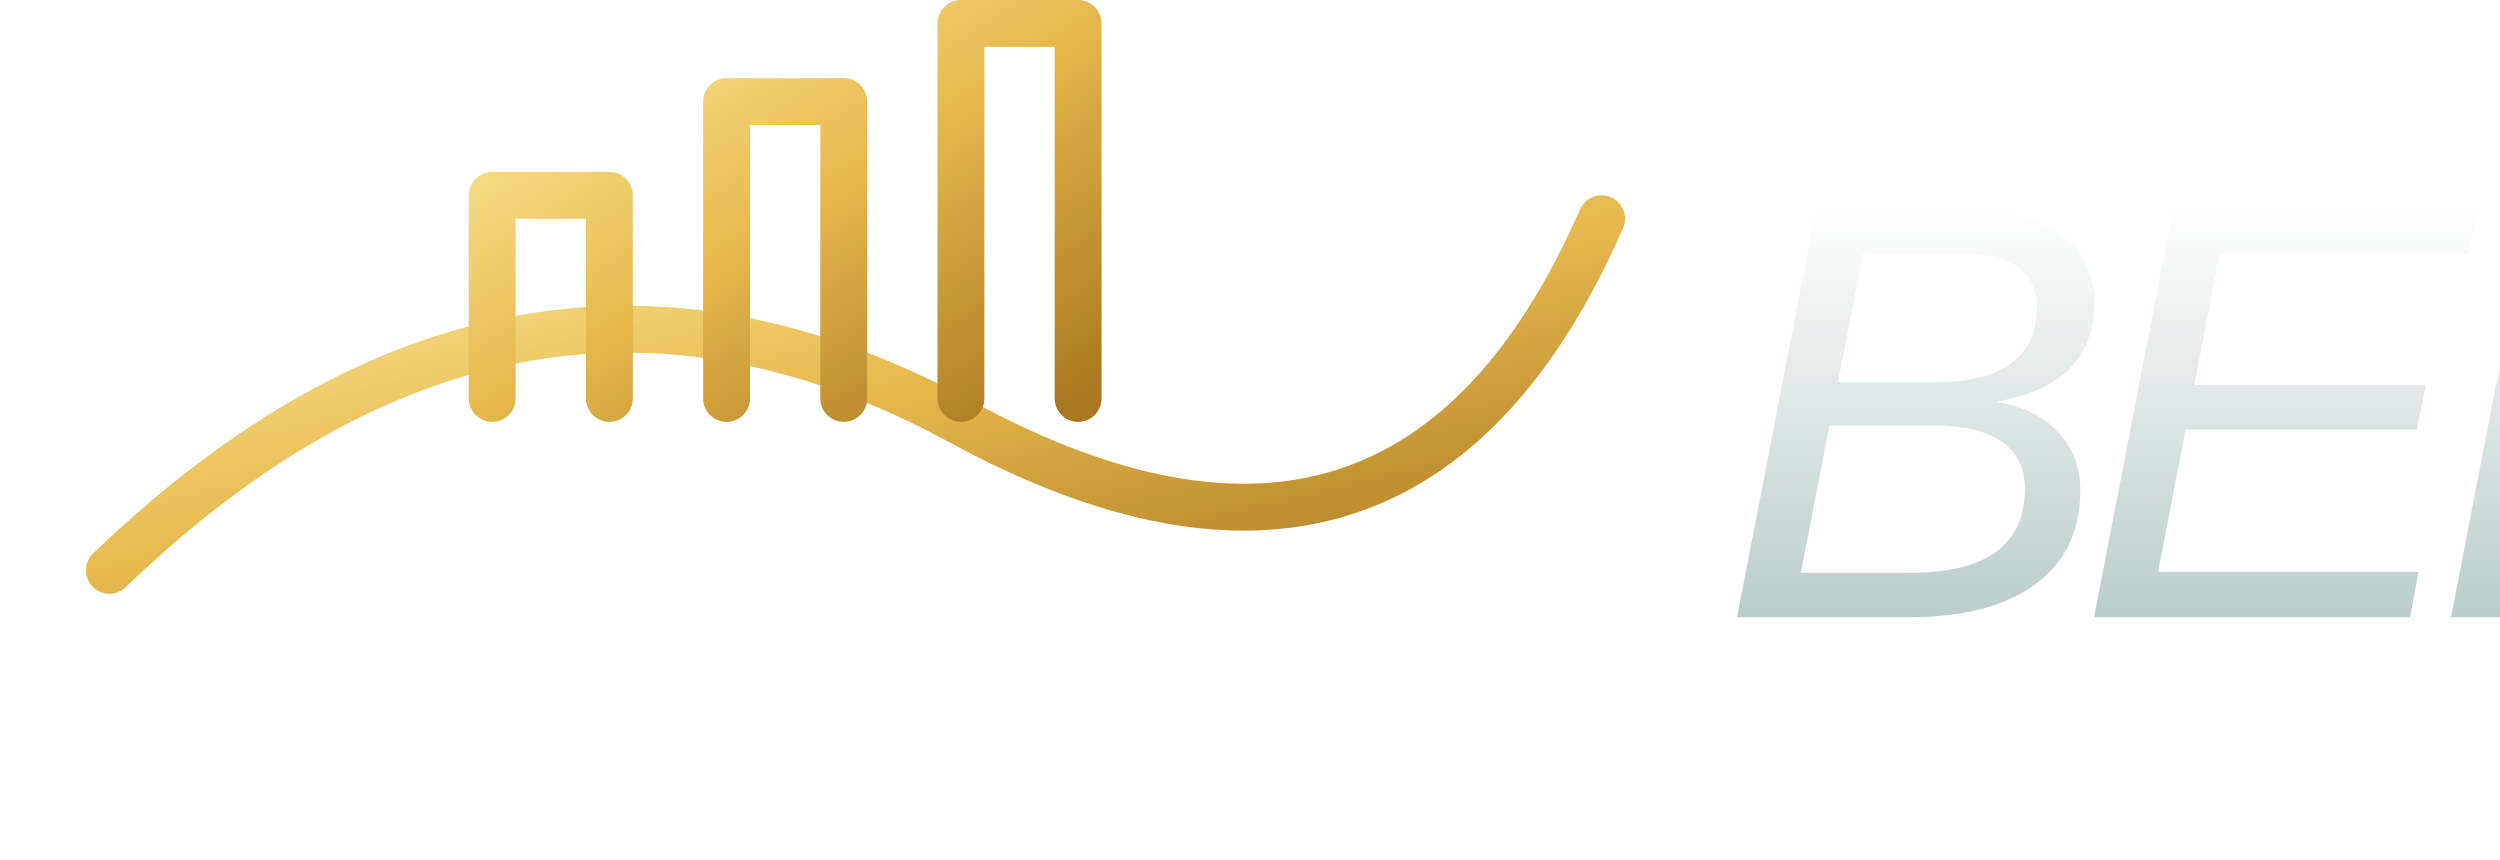
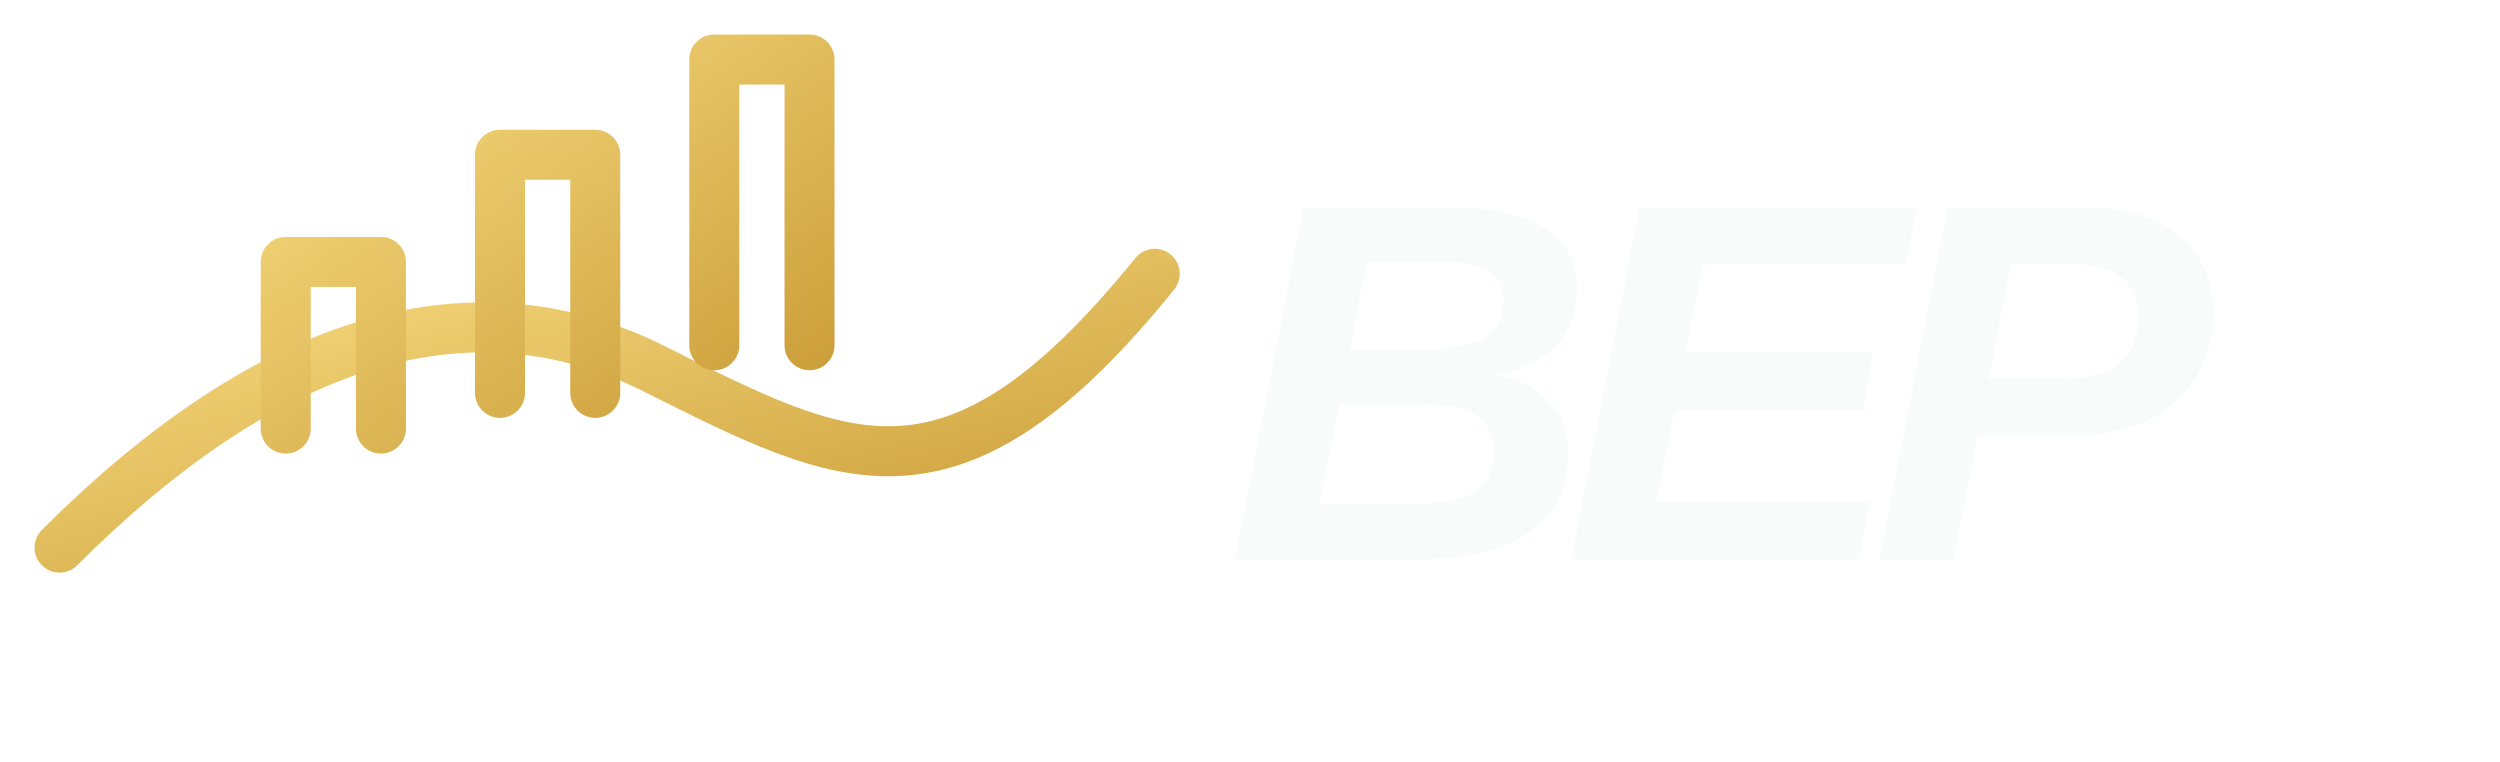
- <svg xmlns="http://www.w3.org/2000/svg" viewBox="0 0 320 110">
+ <svg xmlns="http://www.w3.org/2000/svg" viewBox="0 0 210 64" role="img" aria-label="BEP">
  <defs>
-     <linearGradient id="gold" x1="0" y1="0" x2="1" y2="1">
-       <stop stop-color="#fff0a6" />
-       <stop offset=".5" stop-color="#e7b94d" />
-       <stop offset="1" stop-color="#a97820" />
-     </linearGradient>
-     <linearGradient id="silver" x1="0" y1="0" x2="0" y2="1">
-       <stop stop-color="#fff" />
-       <stop offset="1" stop-color="#b9ceca" />
+     <linearGradient id="g" x1="0" y1="0" x2="1" y2="1">
+       <stop stop-color="#F9DE83" />
+       <stop offset="1" stop-color="#C99A35" />
    </linearGradient>
  </defs>
-   <path d="M14 73Q66 23 123 54T205 28" fill="none" stroke="url(#gold)" stroke-width="6" stroke-linecap="round" />
-   <path d="M63 51V25h15v26m15 0V13h15v38m15 0V3h15v48" fill="none" stroke="url(#gold)" stroke-width="6" stroke-linecap="round" stroke-linejoin="round" />
-   <text x="220" y="79" font-family="Arial,sans-serif" font-size="76" font-style="italic" font-weight="500" letter-spacing="-5" fill="url(#silver)">BEP</text>
+   <g fill="none" stroke="url(#g)" stroke-width="4.2" stroke-linecap="round" stroke-linejoin="round">
+     <path d="M5 46C22 29 39 23 55 31s25 13 42-8" />
+     <path d="M24 36V22h8v14M42 33V13h8v20M60 29V5h8v24" />
+   </g>
+   <text x="103" y="47" fill="#F7FBF9" font-family="Arial,Helvetica,sans-serif" font-size="43" font-style="italic" font-weight="700" letter-spacing="-2.8">BEP</text>
</svg>
